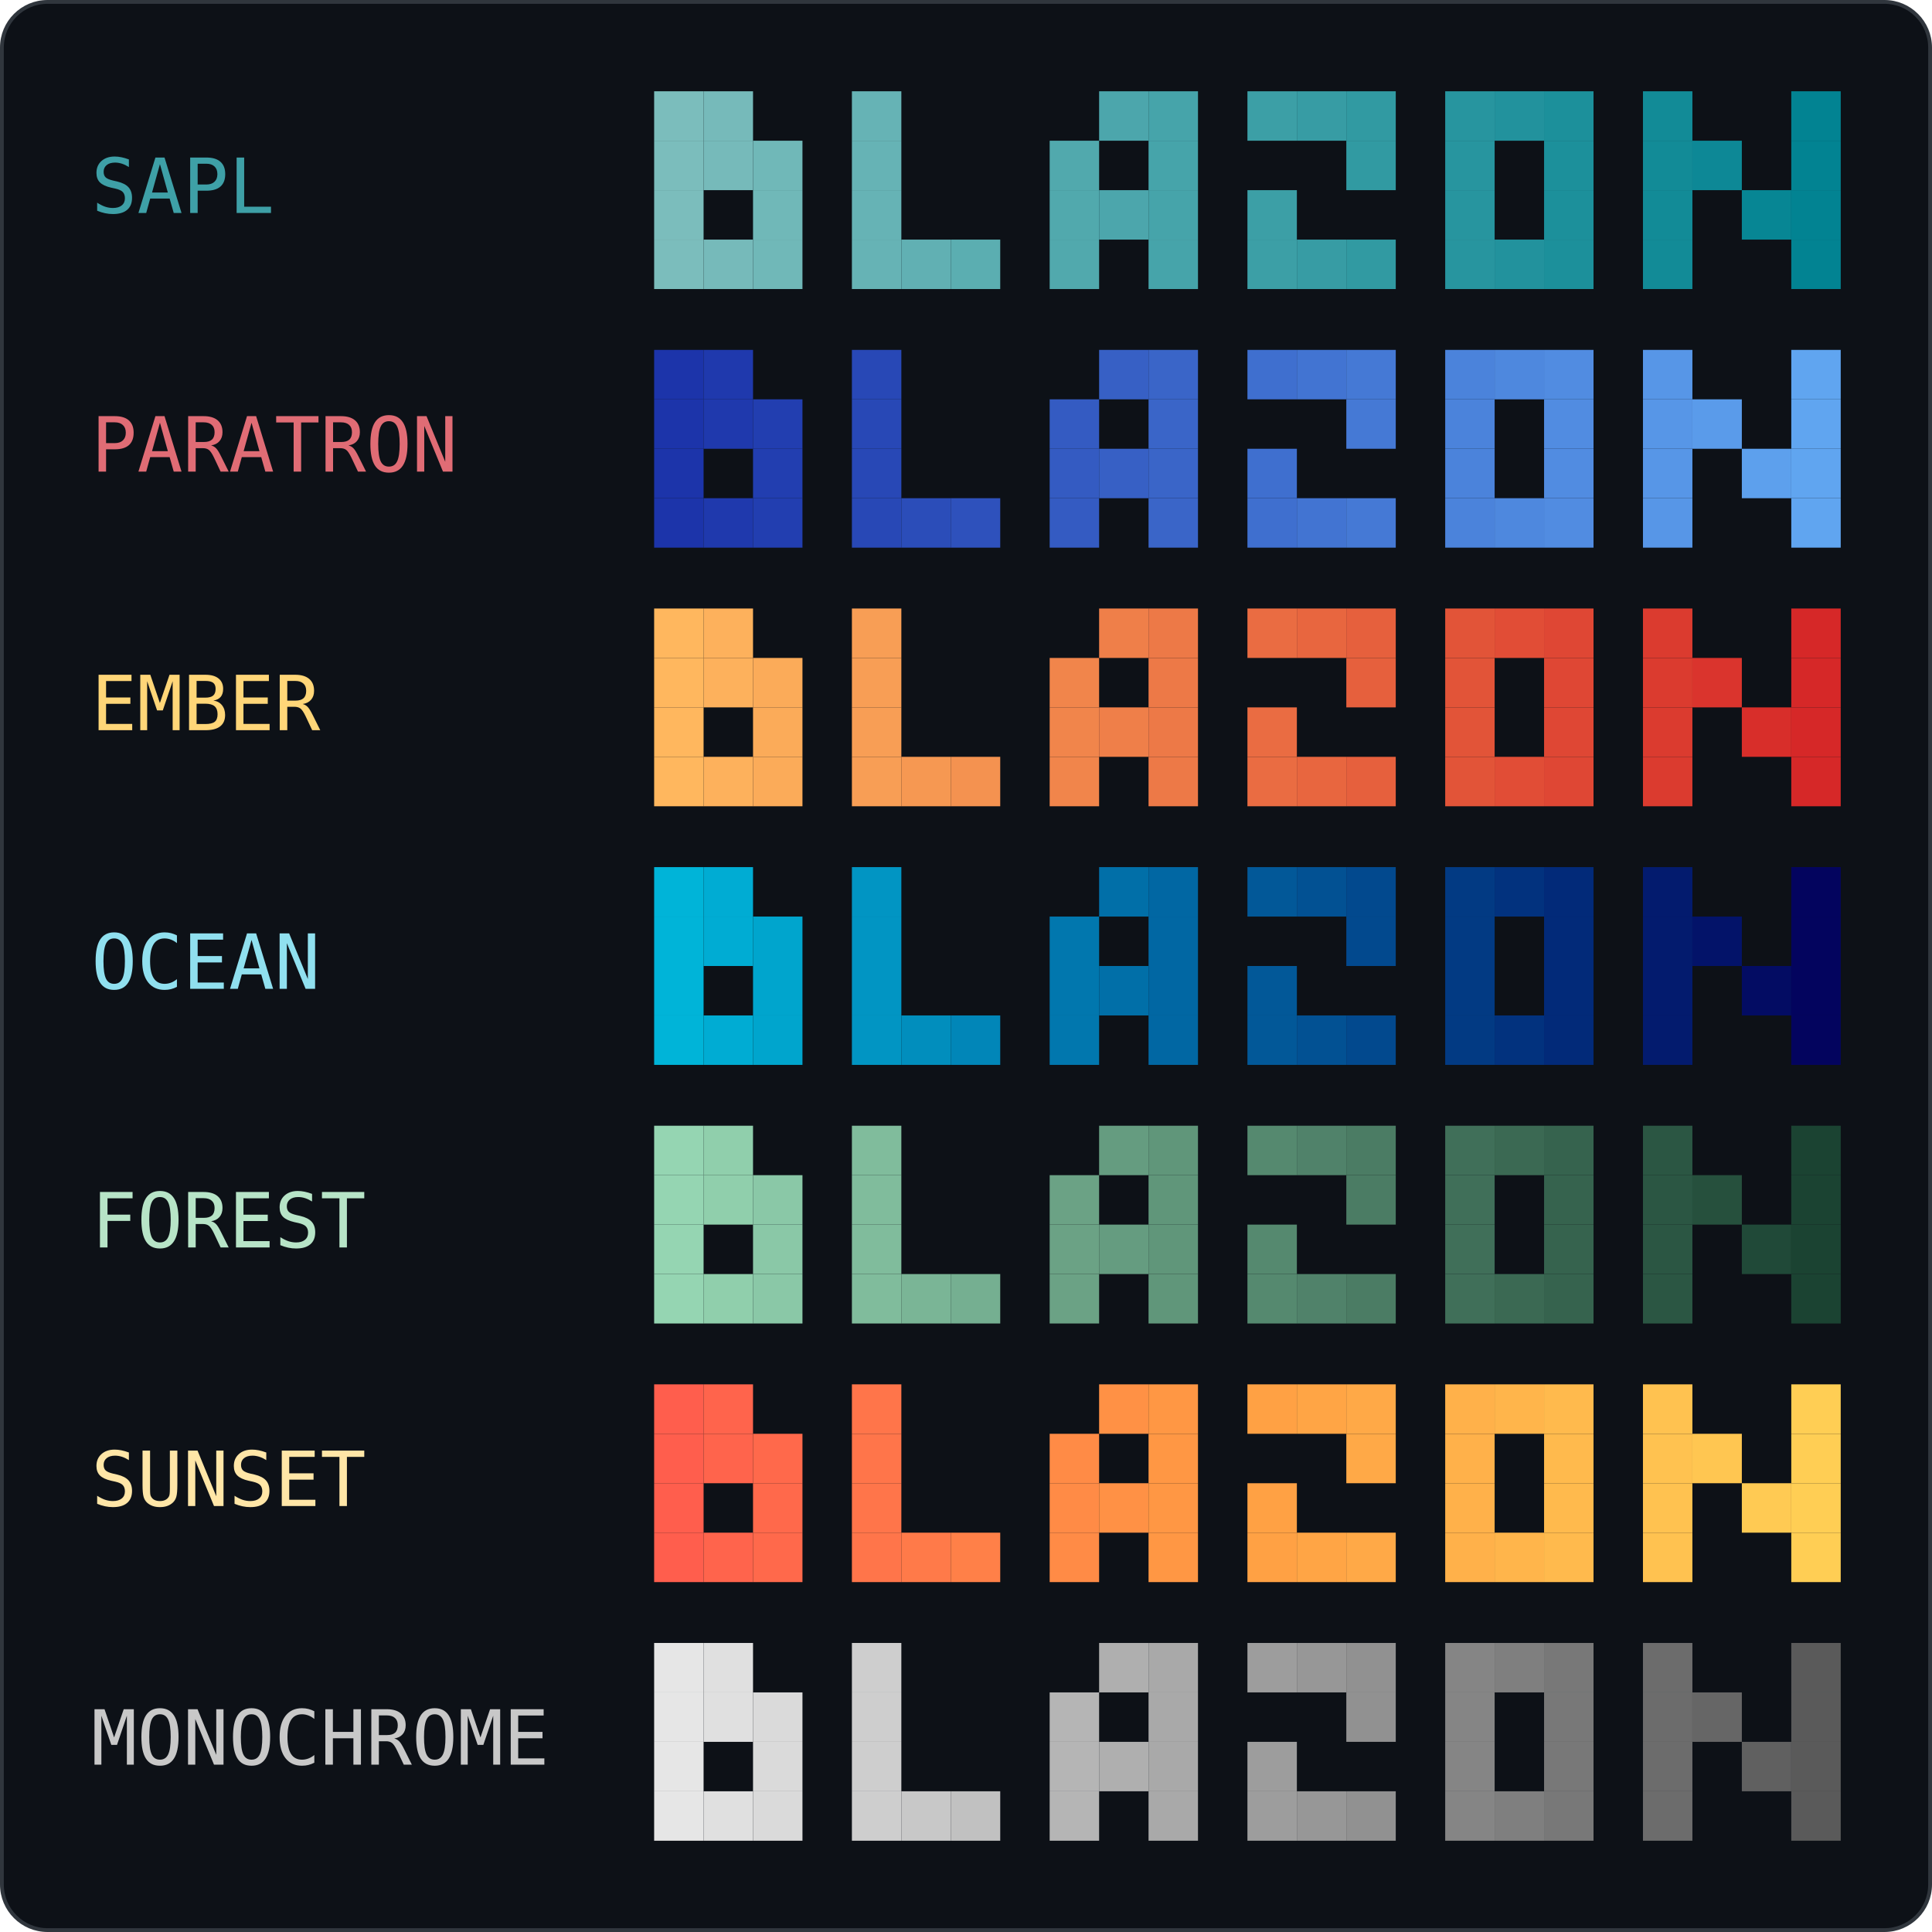
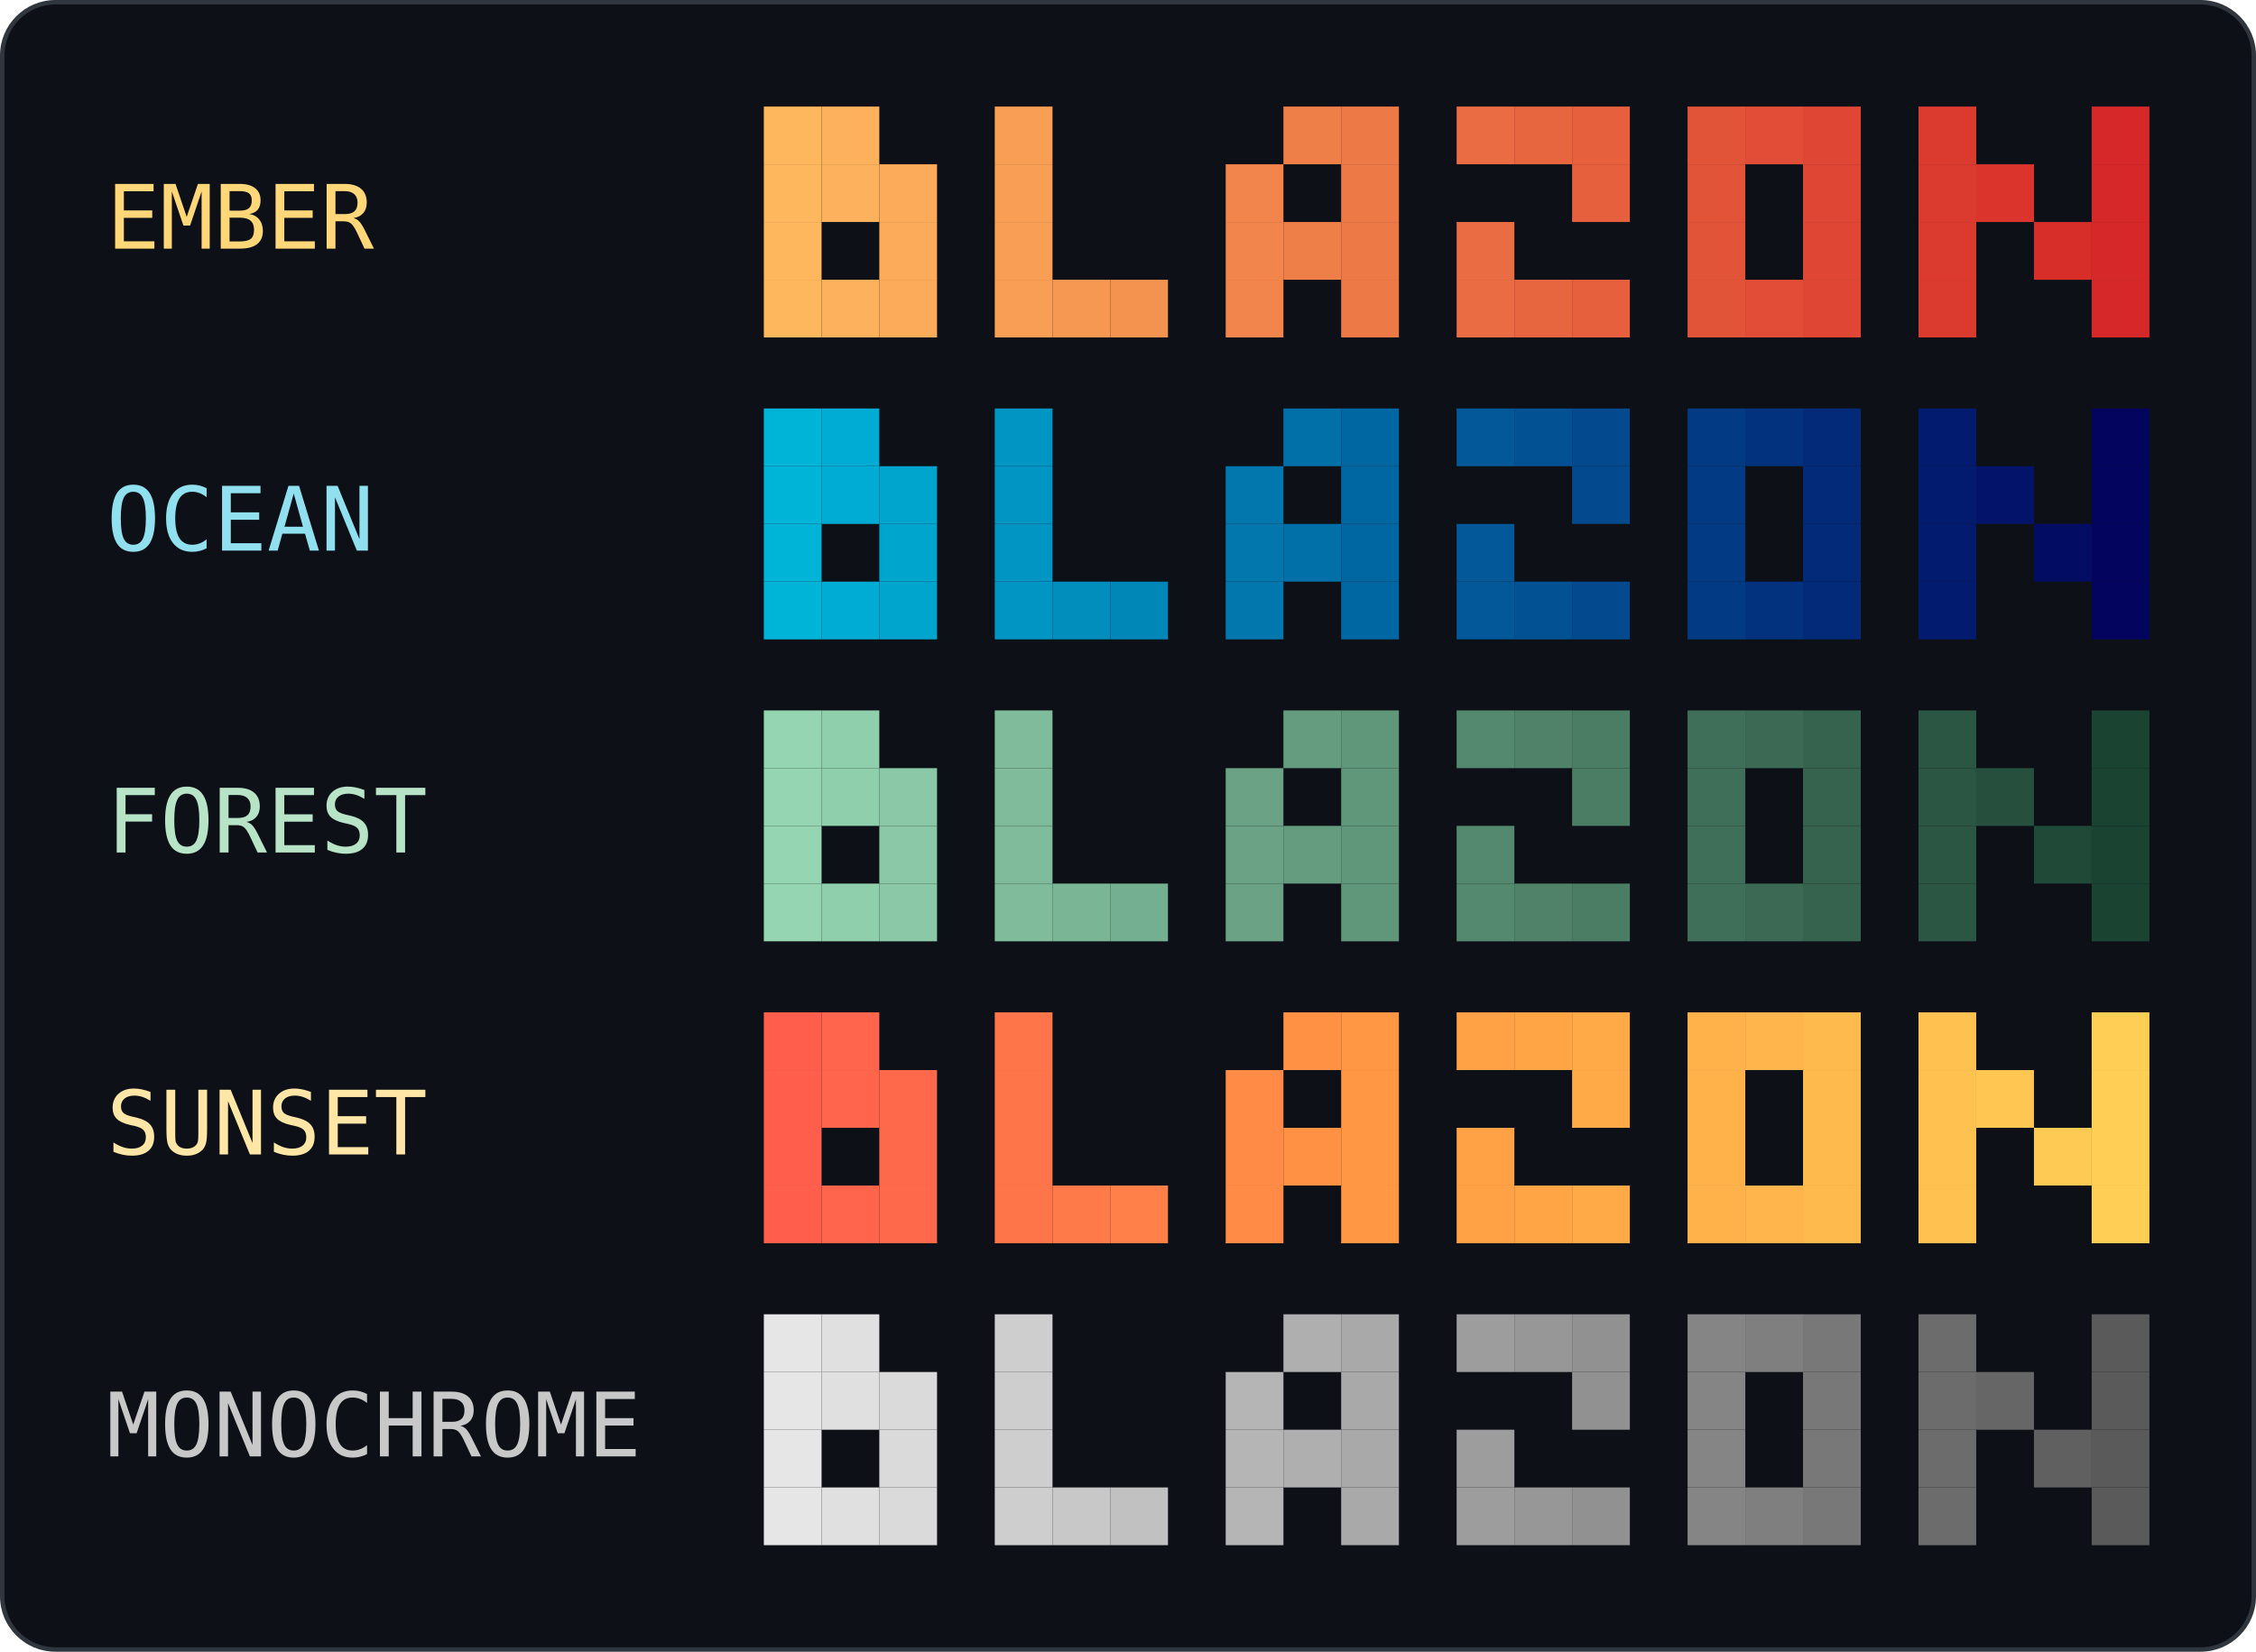
- <svg xmlns="http://www.w3.org/2000/svg" width="508" height="508" viewBox="0 0 508 508" font-family="ui-monospace,SFMono-Regular,Menlo,Consolas,monospace">
-   <rect x="0.5" y="0.5" width="507" height="507" rx="12" fill="#0d1117" stroke="#30363d" />
-   <text x="24" y="56" fill="#3ea0a7" font-size="20">SAPL</text>
-   <rect x="172" y="24" width="13" height="13" fill="#7bbdbc" />
-   <rect x="172" y="37" width="13" height="13" fill="#7bbdbc" />
-   <rect x="185" y="24" width="13" height="13" fill="#76baba" />
-   <rect x="185" y="37" width="13" height="13" fill="#76baba" />
-   <rect x="198" y="37" width="13" height="13" fill="#70b8b8" />
-   <rect x="224" y="24" width="13" height="13" fill="#66b3b5" />
-   <rect x="224" y="37" width="13" height="13" fill="#66b3b5" />
-   <rect x="276" y="37" width="13" height="13" fill="#51a9ad" />
-   <rect x="289" y="24" width="13" height="13" fill="#4ca6ac" />
-   <rect x="302" y="24" width="13" height="13" fill="#46a4aa" />
-   <rect x="302" y="37" width="13" height="13" fill="#46a4aa" />
-   <rect x="328" y="24" width="13" height="13" fill="#3c9fa6" />
-   <rect x="341" y="24" width="13" height="13" fill="#379ca4" />
-   <rect x="354" y="24" width="13" height="13" fill="#319aa2" />
-   <rect x="354" y="37" width="13" height="13" fill="#319aa2" />
-   <rect x="380" y="24" width="13" height="13" fill="#27959f" />
-   <rect x="380" y="37" width="13" height="13" fill="#27959f" />
-   <rect x="393" y="24" width="13" height="13" fill="#22929d" />
-   <rect x="406" y="24" width="13" height="13" fill="#1c909b" />
-   <rect x="406" y="37" width="13" height="13" fill="#1c909b" />
-   <rect x="432" y="24" width="13" height="13" fill="#128b97" />
-   <rect x="432" y="37" width="13" height="13" fill="#128b97" />
-   <rect x="445" y="37" width="13" height="13" fill="#0d8896" />
-   <rect x="471" y="24" width="13" height="13" fill="#028392" />
-   <rect x="471" y="37" width="13" height="13" fill="#028392" />
-   <rect x="172" y="50" width="13" height="13" fill="#7bbdbc" />
-   <rect x="172" y="63" width="13" height="13" fill="#7bbdbc" />
-   <rect x="185" y="63" width="13" height="13" fill="#76baba" />
-   <rect x="198" y="50" width="13" height="13" fill="#70b8b8" />
-   <rect x="198" y="63" width="13" height="13" fill="#70b8b8" />
-   <rect x="224" y="50" width="13" height="13" fill="#66b3b5" />
-   <rect x="224" y="63" width="13" height="13" fill="#66b3b5" />
-   <rect x="237" y="63" width="13" height="13" fill="#61b0b3" />
-   <rect x="250" y="63" width="13" height="13" fill="#5baeb1" />
-   <rect x="276" y="50" width="13" height="13" fill="#51a9ad" />
-   <rect x="276" y="63" width="13" height="13" fill="#51a9ad" />
-   <rect x="289" y="50" width="13" height="13" fill="#4ca6ac" />
-   <rect x="302" y="50" width="13" height="13" fill="#46a4aa" />
-   <rect x="302" y="63" width="13" height="13" fill="#46a4aa" />
-   <rect x="328" y="50" width="13" height="13" fill="#3c9fa6" />
-   <rect x="328" y="63" width="13" height="13" fill="#3c9fa6" />
-   <rect x="341" y="63" width="13" height="13" fill="#379ca4" />
-   <rect x="354" y="63" width="13" height="13" fill="#319aa2" />
-   <rect x="380" y="50" width="13" height="13" fill="#27959f" />
-   <rect x="380" y="63" width="13" height="13" fill="#27959f" />
-   <rect x="393" y="63" width="13" height="13" fill="#22929d" />
-   <rect x="406" y="50" width="13" height="13" fill="#1c909b" />
-   <rect x="406" y="63" width="13" height="13" fill="#1c909b" />
-   <rect x="432" y="50" width="13" height="13" fill="#128b97" />
-   <rect x="432" y="63" width="13" height="13" fill="#128b97" />
-   <rect x="458" y="50" width="13" height="13" fill="#078694" />
-   <rect x="471" y="50" width="13" height="13" fill="#028392" />
-   <rect x="471" y="63" width="13" height="13" fill="#028392" />
-   <text x="24" y="124" fill="#e06c75" font-size="20">PARATRON</text>
-   <rect x="172" y="92" width="13" height="13" fill="#1c34aa" />
-   <rect x="172" y="105" width="13" height="13" fill="#1c34aa" />
-   <rect x="185" y="92" width="13" height="13" fill="#1f39ad" />
-   <rect x="185" y="105" width="13" height="13" fill="#1f39ad" />
-   <rect x="198" y="105" width="13" height="13" fill="#223eb0" />
-   <rect x="224" y="92" width="13" height="13" fill="#2848b6" />
-   <rect x="224" y="105" width="13" height="13" fill="#2848b6" />
-   <rect x="276" y="105" width="13" height="13" fill="#345bc2" />
-   <rect x="289" y="92" width="13" height="13" fill="#3760c5" />
-   <rect x="302" y="92" width="13" height="13" fill="#3a65c8" />
-   <rect x="302" y="105" width="13" height="13" fill="#3a65c8" />
-   <rect x="328" y="92" width="13" height="13" fill="#3f6fcf" />
-   <rect x="341" y="92" width="13" height="13" fill="#4274d2" />
-   <rect x="354" y="92" width="13" height="13" fill="#4579d5" />
-   <rect x="354" y="105" width="13" height="13" fill="#4579d5" />
-   <rect x="380" y="92" width="13" height="13" fill="#4b83db" />
-   <rect x="380" y="105" width="13" height="13" fill="#4b83db" />
-   <rect x="393" y="92" width="13" height="13" fill="#4e88de" />
-   <rect x="406" y="92" width="13" height="13" fill="#518ce1" />
-   <rect x="406" y="105" width="13" height="13" fill="#518ce1" />
-   <rect x="432" y="92" width="13" height="13" fill="#5796e7" />
-   <rect x="432" y="105" width="13" height="13" fill="#5796e7" />
-   <rect x="445" y="105" width="13" height="13" fill="#5a9bea" />
-   <rect x="471" y="92" width="13" height="13" fill="#60a5f0" />
-   <rect x="471" y="105" width="13" height="13" fill="#60a5f0" />
-   <rect x="172" y="118" width="13" height="13" fill="#1c34aa" />
-   <rect x="172" y="131" width="13" height="13" fill="#1c34aa" />
-   <rect x="185" y="131" width="13" height="13" fill="#1f39ad" />
-   <rect x="198" y="118" width="13" height="13" fill="#223eb0" />
-   <rect x="198" y="131" width="13" height="13" fill="#223eb0" />
-   <rect x="224" y="118" width="13" height="13" fill="#2848b6" />
-   <rect x="224" y="131" width="13" height="13" fill="#2848b6" />
-   <rect x="237" y="131" width="13" height="13" fill="#2b4db9" />
-   <rect x="250" y="131" width="13" height="13" fill="#2e51bc" />
-   <rect x="276" y="118" width="13" height="13" fill="#345bc2" />
-   <rect x="276" y="131" width="13" height="13" fill="#345bc2" />
-   <rect x="289" y="118" width="13" height="13" fill="#3760c5" />
-   <rect x="302" y="118" width="13" height="13" fill="#3a65c8" />
-   <rect x="302" y="131" width="13" height="13" fill="#3a65c8" />
-   <rect x="328" y="118" width="13" height="13" fill="#3f6fcf" />
-   <rect x="328" y="131" width="13" height="13" fill="#3f6fcf" />
-   <rect x="341" y="131" width="13" height="13" fill="#4274d2" />
-   <rect x="354" y="131" width="13" height="13" fill="#4579d5" />
-   <rect x="380" y="118" width="13" height="13" fill="#4b83db" />
-   <rect x="380" y="131" width="13" height="13" fill="#4b83db" />
-   <rect x="393" y="131" width="13" height="13" fill="#4e88de" />
-   <rect x="406" y="118" width="13" height="13" fill="#518ce1" />
-   <rect x="406" y="131" width="13" height="13" fill="#518ce1" />
-   <rect x="432" y="118" width="13" height="13" fill="#5796e7" />
-   <rect x="432" y="131" width="13" height="13" fill="#5796e7" />
-   <rect x="458" y="118" width="13" height="13" fill="#5da0ed" />
-   <rect x="471" y="118" width="13" height="13" fill="#60a5f0" />
-   <rect x="471" y="131" width="13" height="13" fill="#60a5f0" />
-   <text x="24" y="192" fill="#ffd678" font-size="20">EMBER</text>
-   <rect x="172" y="160" width="13" height="13" fill="#ffb75e" />
-   <rect x="172" y="173" width="13" height="13" fill="#ffb75e" />
-   <rect x="185" y="160" width="13" height="13" fill="#fdb15c" />
-   <rect x="185" y="173" width="13" height="13" fill="#fdb15c" />
-   <rect x="198" y="173" width="13" height="13" fill="#fbab59" />
-   <rect x="224" y="160" width="13" height="13" fill="#f89e55" />
-   <rect x="224" y="173" width="13" height="13" fill="#f89e55" />
-   <rect x="276" y="173" width="13" height="13" fill="#f1854b" />
-   <rect x="289" y="160" width="13" height="13" fill="#ef7f49" />
-   <rect x="302" y="160" width="13" height="13" fill="#ed7947" />
-   <rect x="302" y="173" width="13" height="13" fill="#ed7947" />
-   <rect x="328" y="160" width="13" height="13" fill="#ea6c42" />
-   <rect x="341" y="160" width="13" height="13" fill="#e8663f" />
-   <rect x="354" y="160" width="13" height="13" fill="#e6603d" />
-   <rect x="354" y="173" width="13" height="13" fill="#e6603d" />
-   <rect x="380" y="160" width="13" height="13" fill="#e25438" />
-   <rect x="380" y="173" width="13" height="13" fill="#e25438" />
-   <rect x="393" y="160" width="13" height="13" fill="#e14d36" />
-   <rect x="406" y="160" width="13" height="13" fill="#df4734" />
-   <rect x="406" y="173" width="13" height="13" fill="#df4734" />
-   <rect x="432" y="160" width="13" height="13" fill="#db3b2f" />
-   <rect x="432" y="173" width="13" height="13" fill="#db3b2f" />
-   <rect x="445" y="173" width="13" height="13" fill="#da342d" />
-   <rect x="471" y="160" width="13" height="13" fill="#d62828" />
-   <rect x="471" y="173" width="13" height="13" fill="#d62828" />
-   <rect x="172" y="186" width="13" height="13" fill="#ffb75e" />
-   <rect x="172" y="199" width="13" height="13" fill="#ffb75e" />
-   <rect x="185" y="199" width="13" height="13" fill="#fdb15c" />
-   <rect x="198" y="186" width="13" height="13" fill="#fbab59" />
-   <rect x="198" y="199" width="13" height="13" fill="#fbab59" />
-   <rect x="224" y="186" width="13" height="13" fill="#f89e55" />
-   <rect x="224" y="199" width="13" height="13" fill="#f89e55" />
-   <rect x="237" y="199" width="13" height="13" fill="#f69852" />
-   <rect x="250" y="199" width="13" height="13" fill="#f49250" />
-   <rect x="276" y="186" width="13" height="13" fill="#f1854b" />
-   <rect x="276" y="199" width="13" height="13" fill="#f1854b" />
-   <rect x="289" y="186" width="13" height="13" fill="#ef7f49" />
-   <rect x="302" y="186" width="13" height="13" fill="#ed7947" />
-   <rect x="302" y="199" width="13" height="13" fill="#ed7947" />
-   <rect x="328" y="186" width="13" height="13" fill="#ea6c42" />
-   <rect x="328" y="199" width="13" height="13" fill="#ea6c42" />
-   <rect x="341" y="199" width="13" height="13" fill="#e8663f" />
-   <rect x="354" y="199" width="13" height="13" fill="#e6603d" />
-   <rect x="380" y="186" width="13" height="13" fill="#e25438" />
-   <rect x="380" y="199" width="13" height="13" fill="#e25438" />
-   <rect x="393" y="199" width="13" height="13" fill="#e14d36" />
-   <rect x="406" y="186" width="13" height="13" fill="#df4734" />
-   <rect x="406" y="199" width="13" height="13" fill="#df4734" />
-   <rect x="432" y="186" width="13" height="13" fill="#db3b2f" />
-   <rect x="432" y="199" width="13" height="13" fill="#db3b2f" />
-   <rect x="458" y="186" width="13" height="13" fill="#d82e2a" />
-   <rect x="471" y="186" width="13" height="13" fill="#d62828" />
-   <rect x="471" y="199" width="13" height="13" fill="#d62828" />
-   <text x="24" y="260" fill="#90e0ef" font-size="20">OCEAN</text>
-   <rect x="172" y="228" width="13" height="13" fill="#00b4d8" />
-   <rect x="172" y="241" width="13" height="13" fill="#00b4d8" />
-   <rect x="185" y="228" width="13" height="13" fill="#00acd3" />
-   <rect x="185" y="241" width="13" height="13" fill="#00acd3" />
-   <rect x="198" y="241" width="13" height="13" fill="#00a5cd" />
-   <rect x="224" y="228" width="13" height="13" fill="#0195c3" />
-   <rect x="224" y="241" width="13" height="13" fill="#0195c3" />
-   <rect x="276" y="241" width="13" height="13" fill="#0177ae" />
-   <rect x="289" y="228" width="13" height="13" fill="#016fa8" />
-   <rect x="302" y="228" width="13" height="13" fill="#0167a3" />
-   <rect x="302" y="241" width="13" height="13" fill="#0167a3" />
-   <rect x="328" y="228" width="13" height="13" fill="#025898" />
-   <rect x="341" y="228" width="13" height="13" fill="#025193" />
-   <rect x="354" y="228" width="13" height="13" fill="#02498e" />
-   <rect x="354" y="241" width="13" height="13" fill="#02498e" />
-   <rect x="380" y="228" width="13" height="13" fill="#023a83" />
-   <rect x="380" y="241" width="13" height="13" fill="#023a83" />
-   <rect x="393" y="228" width="13" height="13" fill="#02327e" />
-   <rect x="406" y="228" width="13" height="13" fill="#022a79" />
-   <rect x="406" y="241" width="13" height="13" fill="#022a79" />
-   <rect x="432" y="228" width="13" height="13" fill="#031b6e" />
-   <rect x="432" y="241" width="13" height="13" fill="#031b6e" />
-   <rect x="445" y="241" width="13" height="13" fill="#031369" />
-   <rect x="471" y="228" width="13" height="13" fill="#03045e" />
-   <rect x="471" y="241" width="13" height="13" fill="#03045e" />
-   <rect x="172" y="254" width="13" height="13" fill="#00b4d8" />
-   <rect x="172" y="267" width="13" height="13" fill="#00b4d8" />
-   <rect x="185" y="267" width="13" height="13" fill="#00acd3" />
-   <rect x="198" y="254" width="13" height="13" fill="#00a5cd" />
-   <rect x="198" y="267" width="13" height="13" fill="#00a5cd" />
-   <rect x="224" y="254" width="13" height="13" fill="#0195c3" />
-   <rect x="224" y="267" width="13" height="13" fill="#0195c3" />
-   <rect x="237" y="267" width="13" height="13" fill="#018ebd" />
-   <rect x="250" y="267" width="13" height="13" fill="#0186b8" />
-   <rect x="276" y="254" width="13" height="13" fill="#0177ae" />
-   <rect x="276" y="267" width="13" height="13" fill="#0177ae" />
-   <rect x="289" y="254" width="13" height="13" fill="#016fa8" />
-   <rect x="302" y="254" width="13" height="13" fill="#0167a3" />
-   <rect x="302" y="267" width="13" height="13" fill="#0167a3" />
-   <rect x="328" y="254" width="13" height="13" fill="#025898" />
-   <rect x="328" y="267" width="13" height="13" fill="#025898" />
-   <rect x="341" y="267" width="13" height="13" fill="#025193" />
-   <rect x="354" y="267" width="13" height="13" fill="#02498e" />
-   <rect x="380" y="254" width="13" height="13" fill="#023a83" />
-   <rect x="380" y="267" width="13" height="13" fill="#023a83" />
-   <rect x="393" y="267" width="13" height="13" fill="#02327e" />
-   <rect x="406" y="254" width="13" height="13" fill="#022a79" />
-   <rect x="406" y="267" width="13" height="13" fill="#022a79" />
-   <rect x="432" y="254" width="13" height="13" fill="#031b6e" />
-   <rect x="432" y="267" width="13" height="13" fill="#031b6e" />
-   <rect x="458" y="254" width="13" height="13" fill="#030c63" />
-   <rect x="471" y="254" width="13" height="13" fill="#03045e" />
-   <rect x="471" y="267" width="13" height="13" fill="#03045e" />
-   <text x="24" y="328" fill="#b7e4c7" font-size="20">FOREST</text>
-   <rect x="172" y="296" width="13" height="13" fill="#95d5b2" />
-   <rect x="172" y="309" width="13" height="13" fill="#95d5b2" />
-   <rect x="185" y="296" width="13" height="13" fill="#90cfac" />
-   <rect x="185" y="309" width="13" height="13" fill="#90cfac" />
-   <rect x="198" y="309" width="13" height="13" fill="#8ac8a7" />
-   <rect x="224" y="296" width="13" height="13" fill="#80bc9c" />
-   <rect x="224" y="309" width="13" height="13" fill="#80bc9c" />
-   <rect x="276" y="309" width="13" height="13" fill="#6ba285" />
-   <rect x="289" y="296" width="13" height="13" fill="#659c80" />
-   <rect x="302" y="296" width="13" height="13" fill="#60967a" />
-   <rect x="302" y="309" width="13" height="13" fill="#60967a" />
-   <rect x="328" y="296" width="13" height="13" fill="#55896f" />
-   <rect x="341" y="296" width="13" height="13" fill="#50826a" />
-   <rect x="354" y="296" width="13" height="13" fill="#4b7c64" />
-   <rect x="354" y="309" width="13" height="13" fill="#4b7c64" />
-   <rect x="380" y="296" width="13" height="13" fill="#406f59" />
-   <rect x="380" y="309" width="13" height="13" fill="#406f59" />
-   <rect x="393" y="296" width="13" height="13" fill="#3b6953" />
-   <rect x="406" y="296" width="13" height="13" fill="#36634e" />
-   <rect x="406" y="309" width="13" height="13" fill="#36634e" />
-   <rect x="432" y="296" width="13" height="13" fill="#2b5643" />
-   <rect x="432" y="309" width="13" height="13" fill="#2b5643" />
-   <rect x="445" y="309" width="13" height="13" fill="#26503d" />
-   <rect x="471" y="296" width="13" height="13" fill="#1b4332" />
-   <rect x="471" y="309" width="13" height="13" fill="#1b4332" />
-   <rect x="172" y="322" width="13" height="13" fill="#95d5b2" />
-   <rect x="172" y="335" width="13" height="13" fill="#95d5b2" />
-   <rect x="185" y="335" width="13" height="13" fill="#90cfac" />
-   <rect x="198" y="322" width="13" height="13" fill="#8ac8a7" />
-   <rect x="198" y="335" width="13" height="13" fill="#8ac8a7" />
-   <rect x="224" y="322" width="13" height="13" fill="#80bc9c" />
-   <rect x="224" y="335" width="13" height="13" fill="#80bc9c" />
-   <rect x="237" y="335" width="13" height="13" fill="#7ab596" />
-   <rect x="250" y="335" width="13" height="13" fill="#75af91" />
-   <rect x="276" y="322" width="13" height="13" fill="#6ba285" />
-   <rect x="276" y="335" width="13" height="13" fill="#6ba285" />
-   <rect x="289" y="322" width="13" height="13" fill="#659c80" />
-   <rect x="302" y="322" width="13" height="13" fill="#60967a" />
-   <rect x="302" y="335" width="13" height="13" fill="#60967a" />
-   <rect x="328" y="322" width="13" height="13" fill="#55896f" />
-   <rect x="328" y="335" width="13" height="13" fill="#55896f" />
-   <rect x="341" y="335" width="13" height="13" fill="#50826a" />
-   <rect x="354" y="335" width="13" height="13" fill="#4b7c64" />
-   <rect x="380" y="322" width="13" height="13" fill="#406f59" />
-   <rect x="380" y="335" width="13" height="13" fill="#406f59" />
-   <rect x="393" y="335" width="13" height="13" fill="#3b6953" />
-   <rect x="406" y="322" width="13" height="13" fill="#36634e" />
-   <rect x="406" y="335" width="13" height="13" fill="#36634e" />
-   <rect x="432" y="322" width="13" height="13" fill="#2b5643" />
-   <rect x="432" y="335" width="13" height="13" fill="#2b5643" />
-   <rect x="458" y="322" width="13" height="13" fill="#204938" />
-   <rect x="471" y="322" width="13" height="13" fill="#1b4332" />
-   <rect x="471" y="335" width="13" height="13" fill="#1b4332" />
-   <text x="24" y="396" fill="#ffe6a7" font-size="20">SUNSET</text>
-   <rect x="172" y="364" width="13" height="13" fill="#ff5e4d" />
-   <rect x="172" y="377" width="13" height="13" fill="#ff5e4d" />
-   <rect x="185" y="364" width="13" height="13" fill="#ff644c" />
-   <rect x="185" y="377" width="13" height="13" fill="#ff644c" />
-   <rect x="198" y="377" width="13" height="13" fill="#ff694b" />
-   <rect x="224" y="364" width="13" height="13" fill="#ff754a" />
-   <rect x="224" y="377" width="13" height="13" fill="#ff754a" />
-   <rect x="276" y="377" width="13" height="13" fill="#ff8b46" />
-   <rect x="289" y="364" width="13" height="13" fill="#ff9145" />
-   <rect x="302" y="364" width="13" height="13" fill="#ff9744" />
-   <rect x="302" y="377" width="13" height="13" fill="#ff9744" />
-   <rect x="328" y="364" width="13" height="13" fill="#ffa144" />
-   <rect x="341" y="364" width="13" height="13" fill="#ffa545" />
-   <rect x="354" y="364" width="13" height="13" fill="#ffa947" />
-   <rect x="354" y="377" width="13" height="13" fill="#ffa947" />
-   <rect x="380" y="364" width="13" height="13" fill="#ffb14a" />
-   <rect x="380" y="377" width="13" height="13" fill="#ffb14a" />
-   <rect x="393" y="364" width="13" height="13" fill="#ffb54b" />
-   <rect x="406" y="364" width="13" height="13" fill="#ffba4d" />
-   <rect x="406" y="377" width="13" height="13" fill="#ffba4d" />
-   <rect x="432" y="364" width="13" height="13" fill="#ffc250" />
-   <rect x="432" y="377" width="13" height="13" fill="#ffc250" />
-   <rect x="445" y="377" width="13" height="13" fill="#ffc651" />
-   <rect x="471" y="364" width="13" height="13" fill="#ffce54" />
-   <rect x="471" y="377" width="13" height="13" fill="#ffce54" />
-   <rect x="172" y="390" width="13" height="13" fill="#ff5e4d" />
-   <rect x="172" y="403" width="13" height="13" fill="#ff5e4d" />
-   <rect x="185" y="403" width="13" height="13" fill="#ff644c" />
-   <rect x="198" y="390" width="13" height="13" fill="#ff694b" />
-   <rect x="198" y="403" width="13" height="13" fill="#ff694b" />
-   <rect x="224" y="390" width="13" height="13" fill="#ff754a" />
-   <rect x="224" y="403" width="13" height="13" fill="#ff754a" />
-   <rect x="237" y="403" width="13" height="13" fill="#ff7a49" />
-   <rect x="250" y="403" width="13" height="13" fill="#ff8048" />
-   <rect x="276" y="390" width="13" height="13" fill="#ff8b46" />
-   <rect x="276" y="403" width="13" height="13" fill="#ff8b46" />
-   <rect x="289" y="390" width="13" height="13" fill="#ff9145" />
-   <rect x="302" y="390" width="13" height="13" fill="#ff9744" />
-   <rect x="302" y="403" width="13" height="13" fill="#ff9744" />
-   <rect x="328" y="390" width="13" height="13" fill="#ffa144" />
-   <rect x="328" y="403" width="13" height="13" fill="#ffa144" />
-   <rect x="341" y="403" width="13" height="13" fill="#ffa545" />
-   <rect x="354" y="403" width="13" height="13" fill="#ffa947" />
-   <rect x="380" y="390" width="13" height="13" fill="#ffb14a" />
-   <rect x="380" y="403" width="13" height="13" fill="#ffb14a" />
-   <rect x="393" y="403" width="13" height="13" fill="#ffb54b" />
-   <rect x="406" y="390" width="13" height="13" fill="#ffba4d" />
-   <rect x="406" y="403" width="13" height="13" fill="#ffba4d" />
-   <rect x="432" y="390" width="13" height="13" fill="#ffc250" />
-   <rect x="432" y="403" width="13" height="13" fill="#ffc250" />
-   <rect x="458" y="390" width="13" height="13" fill="#ffca53" />
-   <rect x="471" y="390" width="13" height="13" fill="#ffce54" />
-   <rect x="471" y="403" width="13" height="13" fill="#ffce54" />
-   <text x="24" y="464" fill="#c8c8c8" font-size="20">MONOCHROME</text>
-   <rect x="172" y="432" width="13" height="13" fill="#e6e6e6" />
-   <rect x="172" y="445" width="13" height="13" fill="#e6e6e6" />
-   <rect x="185" y="432" width="13" height="13" fill="#e0e0e0" />
-   <rect x="185" y="445" width="13" height="13" fill="#e0e0e0" />
-   <rect x="198" y="445" width="13" height="13" fill="#dadada" />
-   <rect x="224" y="432" width="13" height="13" fill="#cecece" />
-   <rect x="224" y="445" width="13" height="13" fill="#cecece" />
-   <rect x="276" y="445" width="13" height="13" fill="#b5b5b5" />
-   <rect x="289" y="432" width="13" height="13" fill="#afafaf" />
-   <rect x="302" y="432" width="13" height="13" fill="#a9a9a9" />
-   <rect x="302" y="445" width="13" height="13" fill="#a9a9a9" />
-   <rect x="328" y="432" width="13" height="13" fill="#9d9d9d" />
-   <rect x="341" y="432" width="13" height="13" fill="#979797" />
-   <rect x="354" y="432" width="13" height="13" fill="#919191" />
-   <rect x="354" y="445" width="13" height="13" fill="#919191" />
-   <rect x="380" y="432" width="13" height="13" fill="#858585" />
-   <rect x="380" y="445" width="13" height="13" fill="#858585" />
-   <rect x="393" y="432" width="13" height="13" fill="#7f7f7f" />
-   <rect x="406" y="432" width="13" height="13" fill="#787878" />
-   <rect x="406" y="445" width="13" height="13" fill="#787878" />
-   <rect x="432" y="432" width="13" height="13" fill="#6c6c6c" />
-   <rect x="432" y="445" width="13" height="13" fill="#6c6c6c" />
-   <rect x="445" y="445" width="13" height="13" fill="#666666" />
-   <rect x="471" y="432" width="13" height="13" fill="#5a5a5a" />
-   <rect x="471" y="445" width="13" height="13" fill="#5a5a5a" />
-   <rect x="172" y="458" width="13" height="13" fill="#e6e6e6" />
-   <rect x="172" y="471" width="13" height="13" fill="#e6e6e6" />
-   <rect x="185" y="471" width="13" height="13" fill="#e0e0e0" />
-   <rect x="198" y="458" width="13" height="13" fill="#dadada" />
-   <rect x="198" y="471" width="13" height="13" fill="#dadada" />
-   <rect x="224" y="458" width="13" height="13" fill="#cecece" />
-   <rect x="224" y="471" width="13" height="13" fill="#cecece" />
-   <rect x="237" y="471" width="13" height="13" fill="#c8c8c8" />
-   <rect x="250" y="471" width="13" height="13" fill="#c1c1c1" />
-   <rect x="276" y="458" width="13" height="13" fill="#b5b5b5" />
-   <rect x="276" y="471" width="13" height="13" fill="#b5b5b5" />
-   <rect x="289" y="458" width="13" height="13" fill="#afafaf" />
-   <rect x="302" y="458" width="13" height="13" fill="#a9a9a9" />
-   <rect x="302" y="471" width="13" height="13" fill="#a9a9a9" />
-   <rect x="328" y="458" width="13" height="13" fill="#9d9d9d" />
-   <rect x="328" y="471" width="13" height="13" fill="#9d9d9d" />
-   <rect x="341" y="471" width="13" height="13" fill="#979797" />
-   <rect x="354" y="471" width="13" height="13" fill="#919191" />
-   <rect x="380" y="458" width="13" height="13" fill="#858585" />
-   <rect x="380" y="471" width="13" height="13" fill="#858585" />
-   <rect x="393" y="471" width="13" height="13" fill="#7f7f7f" />
-   <rect x="406" y="458" width="13" height="13" fill="#787878" />
-   <rect x="406" y="471" width="13" height="13" fill="#787878" />
-   <rect x="432" y="458" width="13" height="13" fill="#6c6c6c" />
-   <rect x="432" y="471" width="13" height="13" fill="#6c6c6c" />
-   <rect x="458" y="458" width="13" height="13" fill="#606060" />
-   <rect x="471" y="458" width="13" height="13" fill="#5a5a5a" />
-   <rect x="471" y="471" width="13" height="13" fill="#5a5a5a" />
+ <svg xmlns="http://www.w3.org/2000/svg" width="508" height="372" viewBox="0 0 508 372" font-family="ui-monospace,SFMono-Regular,Menlo,Consolas,monospace">
+   <rect x="0.5" y="0.5" width="507" height="371" rx="12" fill="#0d1117" stroke="#30363d" />
+   <text x="24" y="56" fill="#ffd678" font-size="20">EMBER</text>
+   <rect x="172" y="24" width="13" height="13" fill="#ffb75e" />
+   <rect x="172" y="37" width="13" height="13" fill="#ffb75e" />
+   <rect x="185" y="24" width="13" height="13" fill="#fdb15c" />
+   <rect x="185" y="37" width="13" height="13" fill="#fdb15c" />
+   <rect x="198" y="37" width="13" height="13" fill="#fbab59" />
+   <rect x="224" y="24" width="13" height="13" fill="#f89e55" />
+   <rect x="224" y="37" width="13" height="13" fill="#f89e55" />
+   <rect x="276" y="37" width="13" height="13" fill="#f1854b" />
+   <rect x="289" y="24" width="13" height="13" fill="#ef7f49" />
+   <rect x="302" y="24" width="13" height="13" fill="#ed7947" />
+   <rect x="302" y="37" width="13" height="13" fill="#ed7947" />
+   <rect x="328" y="24" width="13" height="13" fill="#ea6c42" />
+   <rect x="341" y="24" width="13" height="13" fill="#e8663f" />
+   <rect x="354" y="24" width="13" height="13" fill="#e6603d" />
+   <rect x="354" y="37" width="13" height="13" fill="#e6603d" />
+   <rect x="380" y="24" width="13" height="13" fill="#e25438" />
+   <rect x="380" y="37" width="13" height="13" fill="#e25438" />
+   <rect x="393" y="24" width="13" height="13" fill="#e14d36" />
+   <rect x="406" y="24" width="13" height="13" fill="#df4734" />
+   <rect x="406" y="37" width="13" height="13" fill="#df4734" />
+   <rect x="432" y="24" width="13" height="13" fill="#db3b2f" />
+   <rect x="432" y="37" width="13" height="13" fill="#db3b2f" />
+   <rect x="445" y="37" width="13" height="13" fill="#da342d" />
+   <rect x="471" y="24" width="13" height="13" fill="#d62828" />
+   <rect x="471" y="37" width="13" height="13" fill="#d62828" />
+   <rect x="172" y="50" width="13" height="13" fill="#ffb75e" />
+   <rect x="172" y="63" width="13" height="13" fill="#ffb75e" />
+   <rect x="185" y="63" width="13" height="13" fill="#fdb15c" />
+   <rect x="198" y="50" width="13" height="13" fill="#fbab59" />
+   <rect x="198" y="63" width="13" height="13" fill="#fbab59" />
+   <rect x="224" y="50" width="13" height="13" fill="#f89e55" />
+   <rect x="224" y="63" width="13" height="13" fill="#f89e55" />
+   <rect x="237" y="63" width="13" height="13" fill="#f69852" />
+   <rect x="250" y="63" width="13" height="13" fill="#f49250" />
+   <rect x="276" y="50" width="13" height="13" fill="#f1854b" />
+   <rect x="276" y="63" width="13" height="13" fill="#f1854b" />
+   <rect x="289" y="50" width="13" height="13" fill="#ef7f49" />
+   <rect x="302" y="50" width="13" height="13" fill="#ed7947" />
+   <rect x="302" y="63" width="13" height="13" fill="#ed7947" />
+   <rect x="328" y="50" width="13" height="13" fill="#ea6c42" />
+   <rect x="328" y="63" width="13" height="13" fill="#ea6c42" />
+   <rect x="341" y="63" width="13" height="13" fill="#e8663f" />
+   <rect x="354" y="63" width="13" height="13" fill="#e6603d" />
+   <rect x="380" y="50" width="13" height="13" fill="#e25438" />
+   <rect x="380" y="63" width="13" height="13" fill="#e25438" />
+   <rect x="393" y="63" width="13" height="13" fill="#e14d36" />
+   <rect x="406" y="50" width="13" height="13" fill="#df4734" />
+   <rect x="406" y="63" width="13" height="13" fill="#df4734" />
+   <rect x="432" y="50" width="13" height="13" fill="#db3b2f" />
+   <rect x="432" y="63" width="13" height="13" fill="#db3b2f" />
+   <rect x="458" y="50" width="13" height="13" fill="#d82e2a" />
+   <rect x="471" y="50" width="13" height="13" fill="#d62828" />
+   <rect x="471" y="63" width="13" height="13" fill="#d62828" />
+   <text x="24" y="124" fill="#90e0ef" font-size="20">OCEAN</text>
+   <rect x="172" y="92" width="13" height="13" fill="#00b4d8" />
+   <rect x="172" y="105" width="13" height="13" fill="#00b4d8" />
+   <rect x="185" y="92" width="13" height="13" fill="#00acd3" />
+   <rect x="185" y="105" width="13" height="13" fill="#00acd3" />
+   <rect x="198" y="105" width="13" height="13" fill="#00a5cd" />
+   <rect x="224" y="92" width="13" height="13" fill="#0195c3" />
+   <rect x="224" y="105" width="13" height="13" fill="#0195c3" />
+   <rect x="276" y="105" width="13" height="13" fill="#0177ae" />
+   <rect x="289" y="92" width="13" height="13" fill="#016fa8" />
+   <rect x="302" y="92" width="13" height="13" fill="#0167a3" />
+   <rect x="302" y="105" width="13" height="13" fill="#0167a3" />
+   <rect x="328" y="92" width="13" height="13" fill="#025898" />
+   <rect x="341" y="92" width="13" height="13" fill="#025193" />
+   <rect x="354" y="92" width="13" height="13" fill="#02498e" />
+   <rect x="354" y="105" width="13" height="13" fill="#02498e" />
+   <rect x="380" y="92" width="13" height="13" fill="#023a83" />
+   <rect x="380" y="105" width="13" height="13" fill="#023a83" />
+   <rect x="393" y="92" width="13" height="13" fill="#02327e" />
+   <rect x="406" y="92" width="13" height="13" fill="#022a79" />
+   <rect x="406" y="105" width="13" height="13" fill="#022a79" />
+   <rect x="432" y="92" width="13" height="13" fill="#031b6e" />
+   <rect x="432" y="105" width="13" height="13" fill="#031b6e" />
+   <rect x="445" y="105" width="13" height="13" fill="#031369" />
+   <rect x="471" y="92" width="13" height="13" fill="#03045e" />
+   <rect x="471" y="105" width="13" height="13" fill="#03045e" />
+   <rect x="172" y="118" width="13" height="13" fill="#00b4d8" />
+   <rect x="172" y="131" width="13" height="13" fill="#00b4d8" />
+   <rect x="185" y="131" width="13" height="13" fill="#00acd3" />
+   <rect x="198" y="118" width="13" height="13" fill="#00a5cd" />
+   <rect x="198" y="131" width="13" height="13" fill="#00a5cd" />
+   <rect x="224" y="118" width="13" height="13" fill="#0195c3" />
+   <rect x="224" y="131" width="13" height="13" fill="#0195c3" />
+   <rect x="237" y="131" width="13" height="13" fill="#018ebd" />
+   <rect x="250" y="131" width="13" height="13" fill="#0186b8" />
+   <rect x="276" y="118" width="13" height="13" fill="#0177ae" />
+   <rect x="276" y="131" width="13" height="13" fill="#0177ae" />
+   <rect x="289" y="118" width="13" height="13" fill="#016fa8" />
+   <rect x="302" y="118" width="13" height="13" fill="#0167a3" />
+   <rect x="302" y="131" width="13" height="13" fill="#0167a3" />
+   <rect x="328" y="118" width="13" height="13" fill="#025898" />
+   <rect x="328" y="131" width="13" height="13" fill="#025898" />
+   <rect x="341" y="131" width="13" height="13" fill="#025193" />
+   <rect x="354" y="131" width="13" height="13" fill="#02498e" />
+   <rect x="380" y="118" width="13" height="13" fill="#023a83" />
+   <rect x="380" y="131" width="13" height="13" fill="#023a83" />
+   <rect x="393" y="131" width="13" height="13" fill="#02327e" />
+   <rect x="406" y="118" width="13" height="13" fill="#022a79" />
+   <rect x="406" y="131" width="13" height="13" fill="#022a79" />
+   <rect x="432" y="118" width="13" height="13" fill="#031b6e" />
+   <rect x="432" y="131" width="13" height="13" fill="#031b6e" />
+   <rect x="458" y="118" width="13" height="13" fill="#030c63" />
+   <rect x="471" y="118" width="13" height="13" fill="#03045e" />
+   <rect x="471" y="131" width="13" height="13" fill="#03045e" />
+   <text x="24" y="192" fill="#b7e4c7" font-size="20">FOREST</text>
+   <rect x="172" y="160" width="13" height="13" fill="#95d5b2" />
+   <rect x="172" y="173" width="13" height="13" fill="#95d5b2" />
+   <rect x="185" y="160" width="13" height="13" fill="#90cfac" />
+   <rect x="185" y="173" width="13" height="13" fill="#90cfac" />
+   <rect x="198" y="173" width="13" height="13" fill="#8ac8a7" />
+   <rect x="224" y="160" width="13" height="13" fill="#80bc9c" />
+   <rect x="224" y="173" width="13" height="13" fill="#80bc9c" />
+   <rect x="276" y="173" width="13" height="13" fill="#6ba285" />
+   <rect x="289" y="160" width="13" height="13" fill="#659c80" />
+   <rect x="302" y="160" width="13" height="13" fill="#60967a" />
+   <rect x="302" y="173" width="13" height="13" fill="#60967a" />
+   <rect x="328" y="160" width="13" height="13" fill="#55896f" />
+   <rect x="341" y="160" width="13" height="13" fill="#50826a" />
+   <rect x="354" y="160" width="13" height="13" fill="#4b7c64" />
+   <rect x="354" y="173" width="13" height="13" fill="#4b7c64" />
+   <rect x="380" y="160" width="13" height="13" fill="#406f59" />
+   <rect x="380" y="173" width="13" height="13" fill="#406f59" />
+   <rect x="393" y="160" width="13" height="13" fill="#3b6953" />
+   <rect x="406" y="160" width="13" height="13" fill="#36634e" />
+   <rect x="406" y="173" width="13" height="13" fill="#36634e" />
+   <rect x="432" y="160" width="13" height="13" fill="#2b5643" />
+   <rect x="432" y="173" width="13" height="13" fill="#2b5643" />
+   <rect x="445" y="173" width="13" height="13" fill="#26503d" />
+   <rect x="471" y="160" width="13" height="13" fill="#1b4332" />
+   <rect x="471" y="173" width="13" height="13" fill="#1b4332" />
+   <rect x="172" y="186" width="13" height="13" fill="#95d5b2" />
+   <rect x="172" y="199" width="13" height="13" fill="#95d5b2" />
+   <rect x="185" y="199" width="13" height="13" fill="#90cfac" />
+   <rect x="198" y="186" width="13" height="13" fill="#8ac8a7" />
+   <rect x="198" y="199" width="13" height="13" fill="#8ac8a7" />
+   <rect x="224" y="186" width="13" height="13" fill="#80bc9c" />
+   <rect x="224" y="199" width="13" height="13" fill="#80bc9c" />
+   <rect x="237" y="199" width="13" height="13" fill="#7ab596" />
+   <rect x="250" y="199" width="13" height="13" fill="#75af91" />
+   <rect x="276" y="186" width="13" height="13" fill="#6ba285" />
+   <rect x="276" y="199" width="13" height="13" fill="#6ba285" />
+   <rect x="289" y="186" width="13" height="13" fill="#659c80" />
+   <rect x="302" y="186" width="13" height="13" fill="#60967a" />
+   <rect x="302" y="199" width="13" height="13" fill="#60967a" />
+   <rect x="328" y="186" width="13" height="13" fill="#55896f" />
+   <rect x="328" y="199" width="13" height="13" fill="#55896f" />
+   <rect x="341" y="199" width="13" height="13" fill="#50826a" />
+   <rect x="354" y="199" width="13" height="13" fill="#4b7c64" />
+   <rect x="380" y="186" width="13" height="13" fill="#406f59" />
+   <rect x="380" y="199" width="13" height="13" fill="#406f59" />
+   <rect x="393" y="199" width="13" height="13" fill="#3b6953" />
+   <rect x="406" y="186" width="13" height="13" fill="#36634e" />
+   <rect x="406" y="199" width="13" height="13" fill="#36634e" />
+   <rect x="432" y="186" width="13" height="13" fill="#2b5643" />
+   <rect x="432" y="199" width="13" height="13" fill="#2b5643" />
+   <rect x="458" y="186" width="13" height="13" fill="#204938" />
+   <rect x="471" y="186" width="13" height="13" fill="#1b4332" />
+   <rect x="471" y="199" width="13" height="13" fill="#1b4332" />
+   <text x="24" y="260" fill="#ffe6a7" font-size="20">SUNSET</text>
+   <rect x="172" y="228" width="13" height="13" fill="#ff5e4d" />
+   <rect x="172" y="241" width="13" height="13" fill="#ff5e4d" />
+   <rect x="185" y="228" width="13" height="13" fill="#ff644c" />
+   <rect x="185" y="241" width="13" height="13" fill="#ff644c" />
+   <rect x="198" y="241" width="13" height="13" fill="#ff694b" />
+   <rect x="224" y="228" width="13" height="13" fill="#ff754a" />
+   <rect x="224" y="241" width="13" height="13" fill="#ff754a" />
+   <rect x="276" y="241" width="13" height="13" fill="#ff8b46" />
+   <rect x="289" y="228" width="13" height="13" fill="#ff9145" />
+   <rect x="302" y="228" width="13" height="13" fill="#ff9744" />
+   <rect x="302" y="241" width="13" height="13" fill="#ff9744" />
+   <rect x="328" y="228" width="13" height="13" fill="#ffa144" />
+   <rect x="341" y="228" width="13" height="13" fill="#ffa545" />
+   <rect x="354" y="228" width="13" height="13" fill="#ffa947" />
+   <rect x="354" y="241" width="13" height="13" fill="#ffa947" />
+   <rect x="380" y="228" width="13" height="13" fill="#ffb14a" />
+   <rect x="380" y="241" width="13" height="13" fill="#ffb14a" />
+   <rect x="393" y="228" width="13" height="13" fill="#ffb54b" />
+   <rect x="406" y="228" width="13" height="13" fill="#ffba4d" />
+   <rect x="406" y="241" width="13" height="13" fill="#ffba4d" />
+   <rect x="432" y="228" width="13" height="13" fill="#ffc250" />
+   <rect x="432" y="241" width="13" height="13" fill="#ffc250" />
+   <rect x="445" y="241" width="13" height="13" fill="#ffc651" />
+   <rect x="471" y="228" width="13" height="13" fill="#ffce54" />
+   <rect x="471" y="241" width="13" height="13" fill="#ffce54" />
+   <rect x="172" y="254" width="13" height="13" fill="#ff5e4d" />
+   <rect x="172" y="267" width="13" height="13" fill="#ff5e4d" />
+   <rect x="185" y="267" width="13" height="13" fill="#ff644c" />
+   <rect x="198" y="254" width="13" height="13" fill="#ff694b" />
+   <rect x="198" y="267" width="13" height="13" fill="#ff694b" />
+   <rect x="224" y="254" width="13" height="13" fill="#ff754a" />
+   <rect x="224" y="267" width="13" height="13" fill="#ff754a" />
+   <rect x="237" y="267" width="13" height="13" fill="#ff7a49" />
+   <rect x="250" y="267" width="13" height="13" fill="#ff8048" />
+   <rect x="276" y="254" width="13" height="13" fill="#ff8b46" />
+   <rect x="276" y="267" width="13" height="13" fill="#ff8b46" />
+   <rect x="289" y="254" width="13" height="13" fill="#ff9145" />
+   <rect x="302" y="254" width="13" height="13" fill="#ff9744" />
+   <rect x="302" y="267" width="13" height="13" fill="#ff9744" />
+   <rect x="328" y="254" width="13" height="13" fill="#ffa144" />
+   <rect x="328" y="267" width="13" height="13" fill="#ffa144" />
+   <rect x="341" y="267" width="13" height="13" fill="#ffa545" />
+   <rect x="354" y="267" width="13" height="13" fill="#ffa947" />
+   <rect x="380" y="254" width="13" height="13" fill="#ffb14a" />
+   <rect x="380" y="267" width="13" height="13" fill="#ffb14a" />
+   <rect x="393" y="267" width="13" height="13" fill="#ffb54b" />
+   <rect x="406" y="254" width="13" height="13" fill="#ffba4d" />
+   <rect x="406" y="267" width="13" height="13" fill="#ffba4d" />
+   <rect x="432" y="254" width="13" height="13" fill="#ffc250" />
+   <rect x="432" y="267" width="13" height="13" fill="#ffc250" />
+   <rect x="458" y="254" width="13" height="13" fill="#ffca53" />
+   <rect x="471" y="254" width="13" height="13" fill="#ffce54" />
+   <rect x="471" y="267" width="13" height="13" fill="#ffce54" />
+   <text x="24" y="328" fill="#c8c8c8" font-size="20">MONOCHROME</text>
+   <rect x="172" y="296" width="13" height="13" fill="#e6e6e6" />
+   <rect x="172" y="309" width="13" height="13" fill="#e6e6e6" />
+   <rect x="185" y="296" width="13" height="13" fill="#e0e0e0" />
+   <rect x="185" y="309" width="13" height="13" fill="#e0e0e0" />
+   <rect x="198" y="309" width="13" height="13" fill="#dadada" />
+   <rect x="224" y="296" width="13" height="13" fill="#cecece" />
+   <rect x="224" y="309" width="13" height="13" fill="#cecece" />
+   <rect x="276" y="309" width="13" height="13" fill="#b5b5b5" />
+   <rect x="289" y="296" width="13" height="13" fill="#afafaf" />
+   <rect x="302" y="296" width="13" height="13" fill="#a9a9a9" />
+   <rect x="302" y="309" width="13" height="13" fill="#a9a9a9" />
+   <rect x="328" y="296" width="13" height="13" fill="#9d9d9d" />
+   <rect x="341" y="296" width="13" height="13" fill="#979797" />
+   <rect x="354" y="296" width="13" height="13" fill="#919191" />
+   <rect x="354" y="309" width="13" height="13" fill="#919191" />
+   <rect x="380" y="296" width="13" height="13" fill="#858585" />
+   <rect x="380" y="309" width="13" height="13" fill="#858585" />
+   <rect x="393" y="296" width="13" height="13" fill="#7f7f7f" />
+   <rect x="406" y="296" width="13" height="13" fill="#787878" />
+   <rect x="406" y="309" width="13" height="13" fill="#787878" />
+   <rect x="432" y="296" width="13" height="13" fill="#6c6c6c" />
+   <rect x="432" y="309" width="13" height="13" fill="#6c6c6c" />
+   <rect x="445" y="309" width="13" height="13" fill="#666666" />
+   <rect x="471" y="296" width="13" height="13" fill="#5a5a5a" />
+   <rect x="471" y="309" width="13" height="13" fill="#5a5a5a" />
+   <rect x="172" y="322" width="13" height="13" fill="#e6e6e6" />
+   <rect x="172" y="335" width="13" height="13" fill="#e6e6e6" />
+   <rect x="185" y="335" width="13" height="13" fill="#e0e0e0" />
+   <rect x="198" y="322" width="13" height="13" fill="#dadada" />
+   <rect x="198" y="335" width="13" height="13" fill="#dadada" />
+   <rect x="224" y="322" width="13" height="13" fill="#cecece" />
+   <rect x="224" y="335" width="13" height="13" fill="#cecece" />
+   <rect x="237" y="335" width="13" height="13" fill="#c8c8c8" />
+   <rect x="250" y="335" width="13" height="13" fill="#c1c1c1" />
+   <rect x="276" y="322" width="13" height="13" fill="#b5b5b5" />
+   <rect x="276" y="335" width="13" height="13" fill="#b5b5b5" />
+   <rect x="289" y="322" width="13" height="13" fill="#afafaf" />
+   <rect x="302" y="322" width="13" height="13" fill="#a9a9a9" />
+   <rect x="302" y="335" width="13" height="13" fill="#a9a9a9" />
+   <rect x="328" y="322" width="13" height="13" fill="#9d9d9d" />
+   <rect x="328" y="335" width="13" height="13" fill="#9d9d9d" />
+   <rect x="341" y="335" width="13" height="13" fill="#979797" />
+   <rect x="354" y="335" width="13" height="13" fill="#919191" />
+   <rect x="380" y="322" width="13" height="13" fill="#858585" />
+   <rect x="380" y="335" width="13" height="13" fill="#858585" />
+   <rect x="393" y="335" width="13" height="13" fill="#7f7f7f" />
+   <rect x="406" y="322" width="13" height="13" fill="#787878" />
+   <rect x="406" y="335" width="13" height="13" fill="#787878" />
+   <rect x="432" y="322" width="13" height="13" fill="#6c6c6c" />
+   <rect x="432" y="335" width="13" height="13" fill="#6c6c6c" />
+   <rect x="458" y="322" width="13" height="13" fill="#606060" />
+   <rect x="471" y="322" width="13" height="13" fill="#5a5a5a" />
+   <rect x="471" y="335" width="13" height="13" fill="#5a5a5a" />
</svg>
